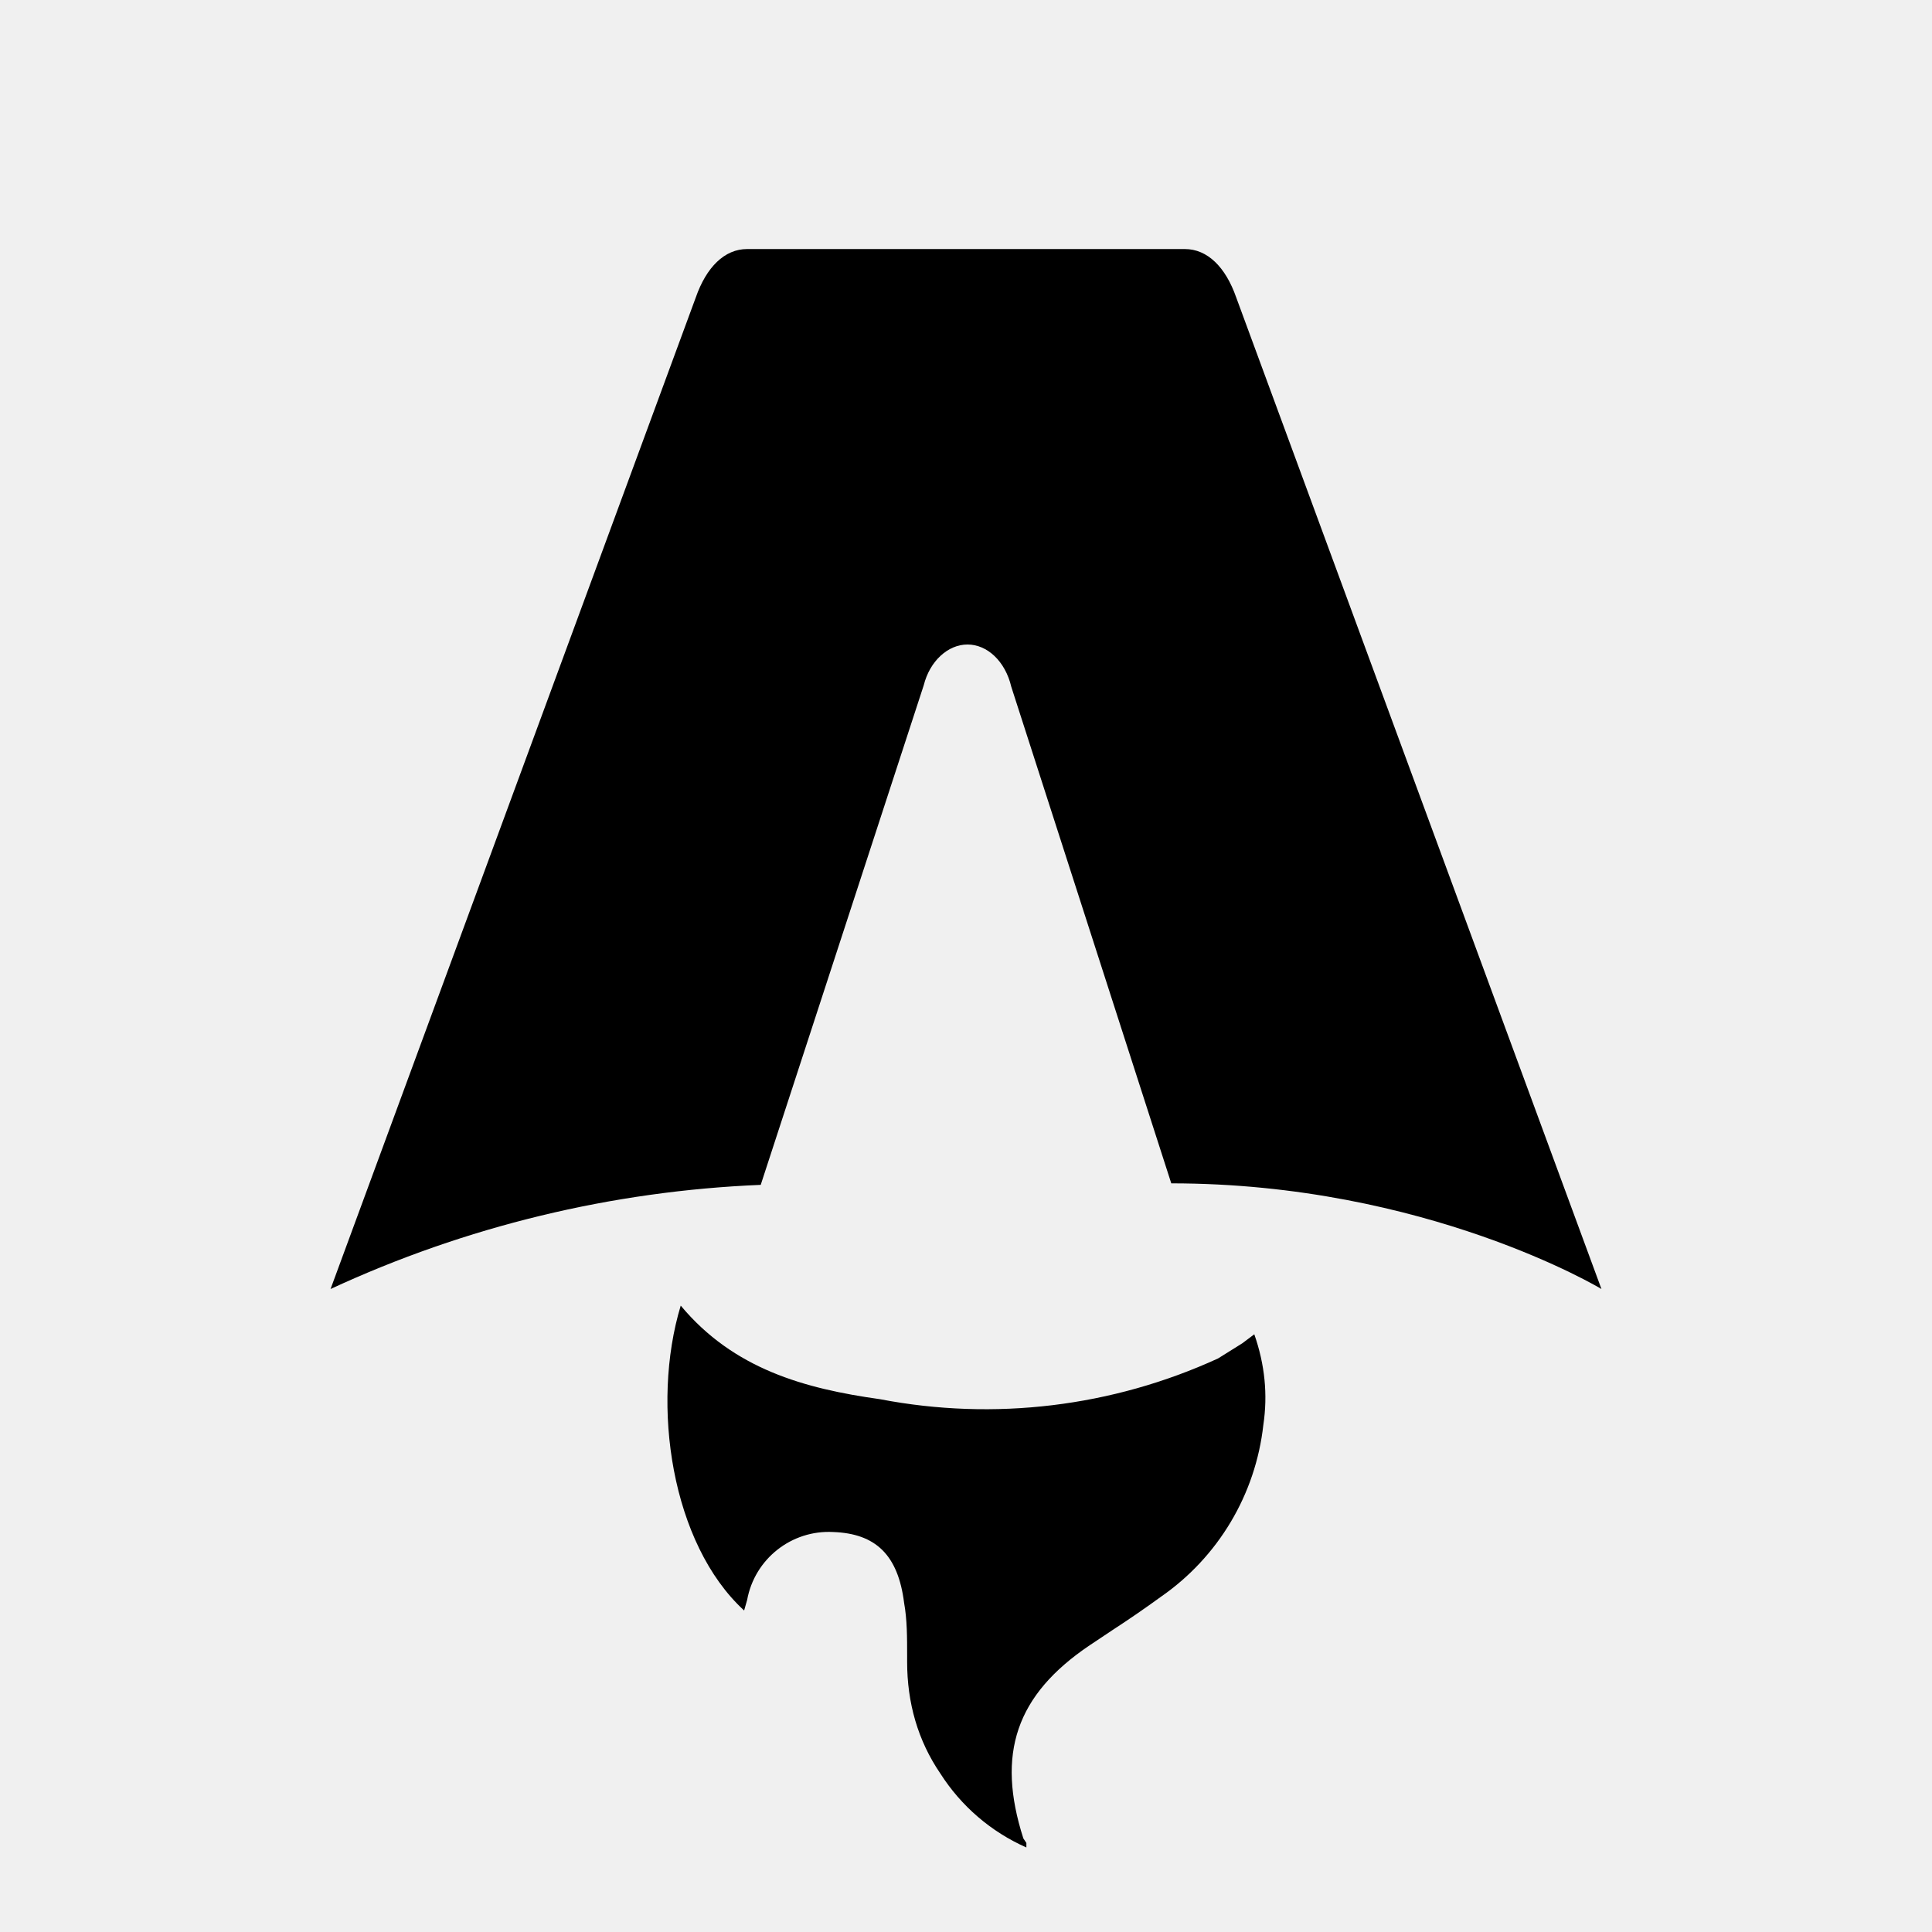
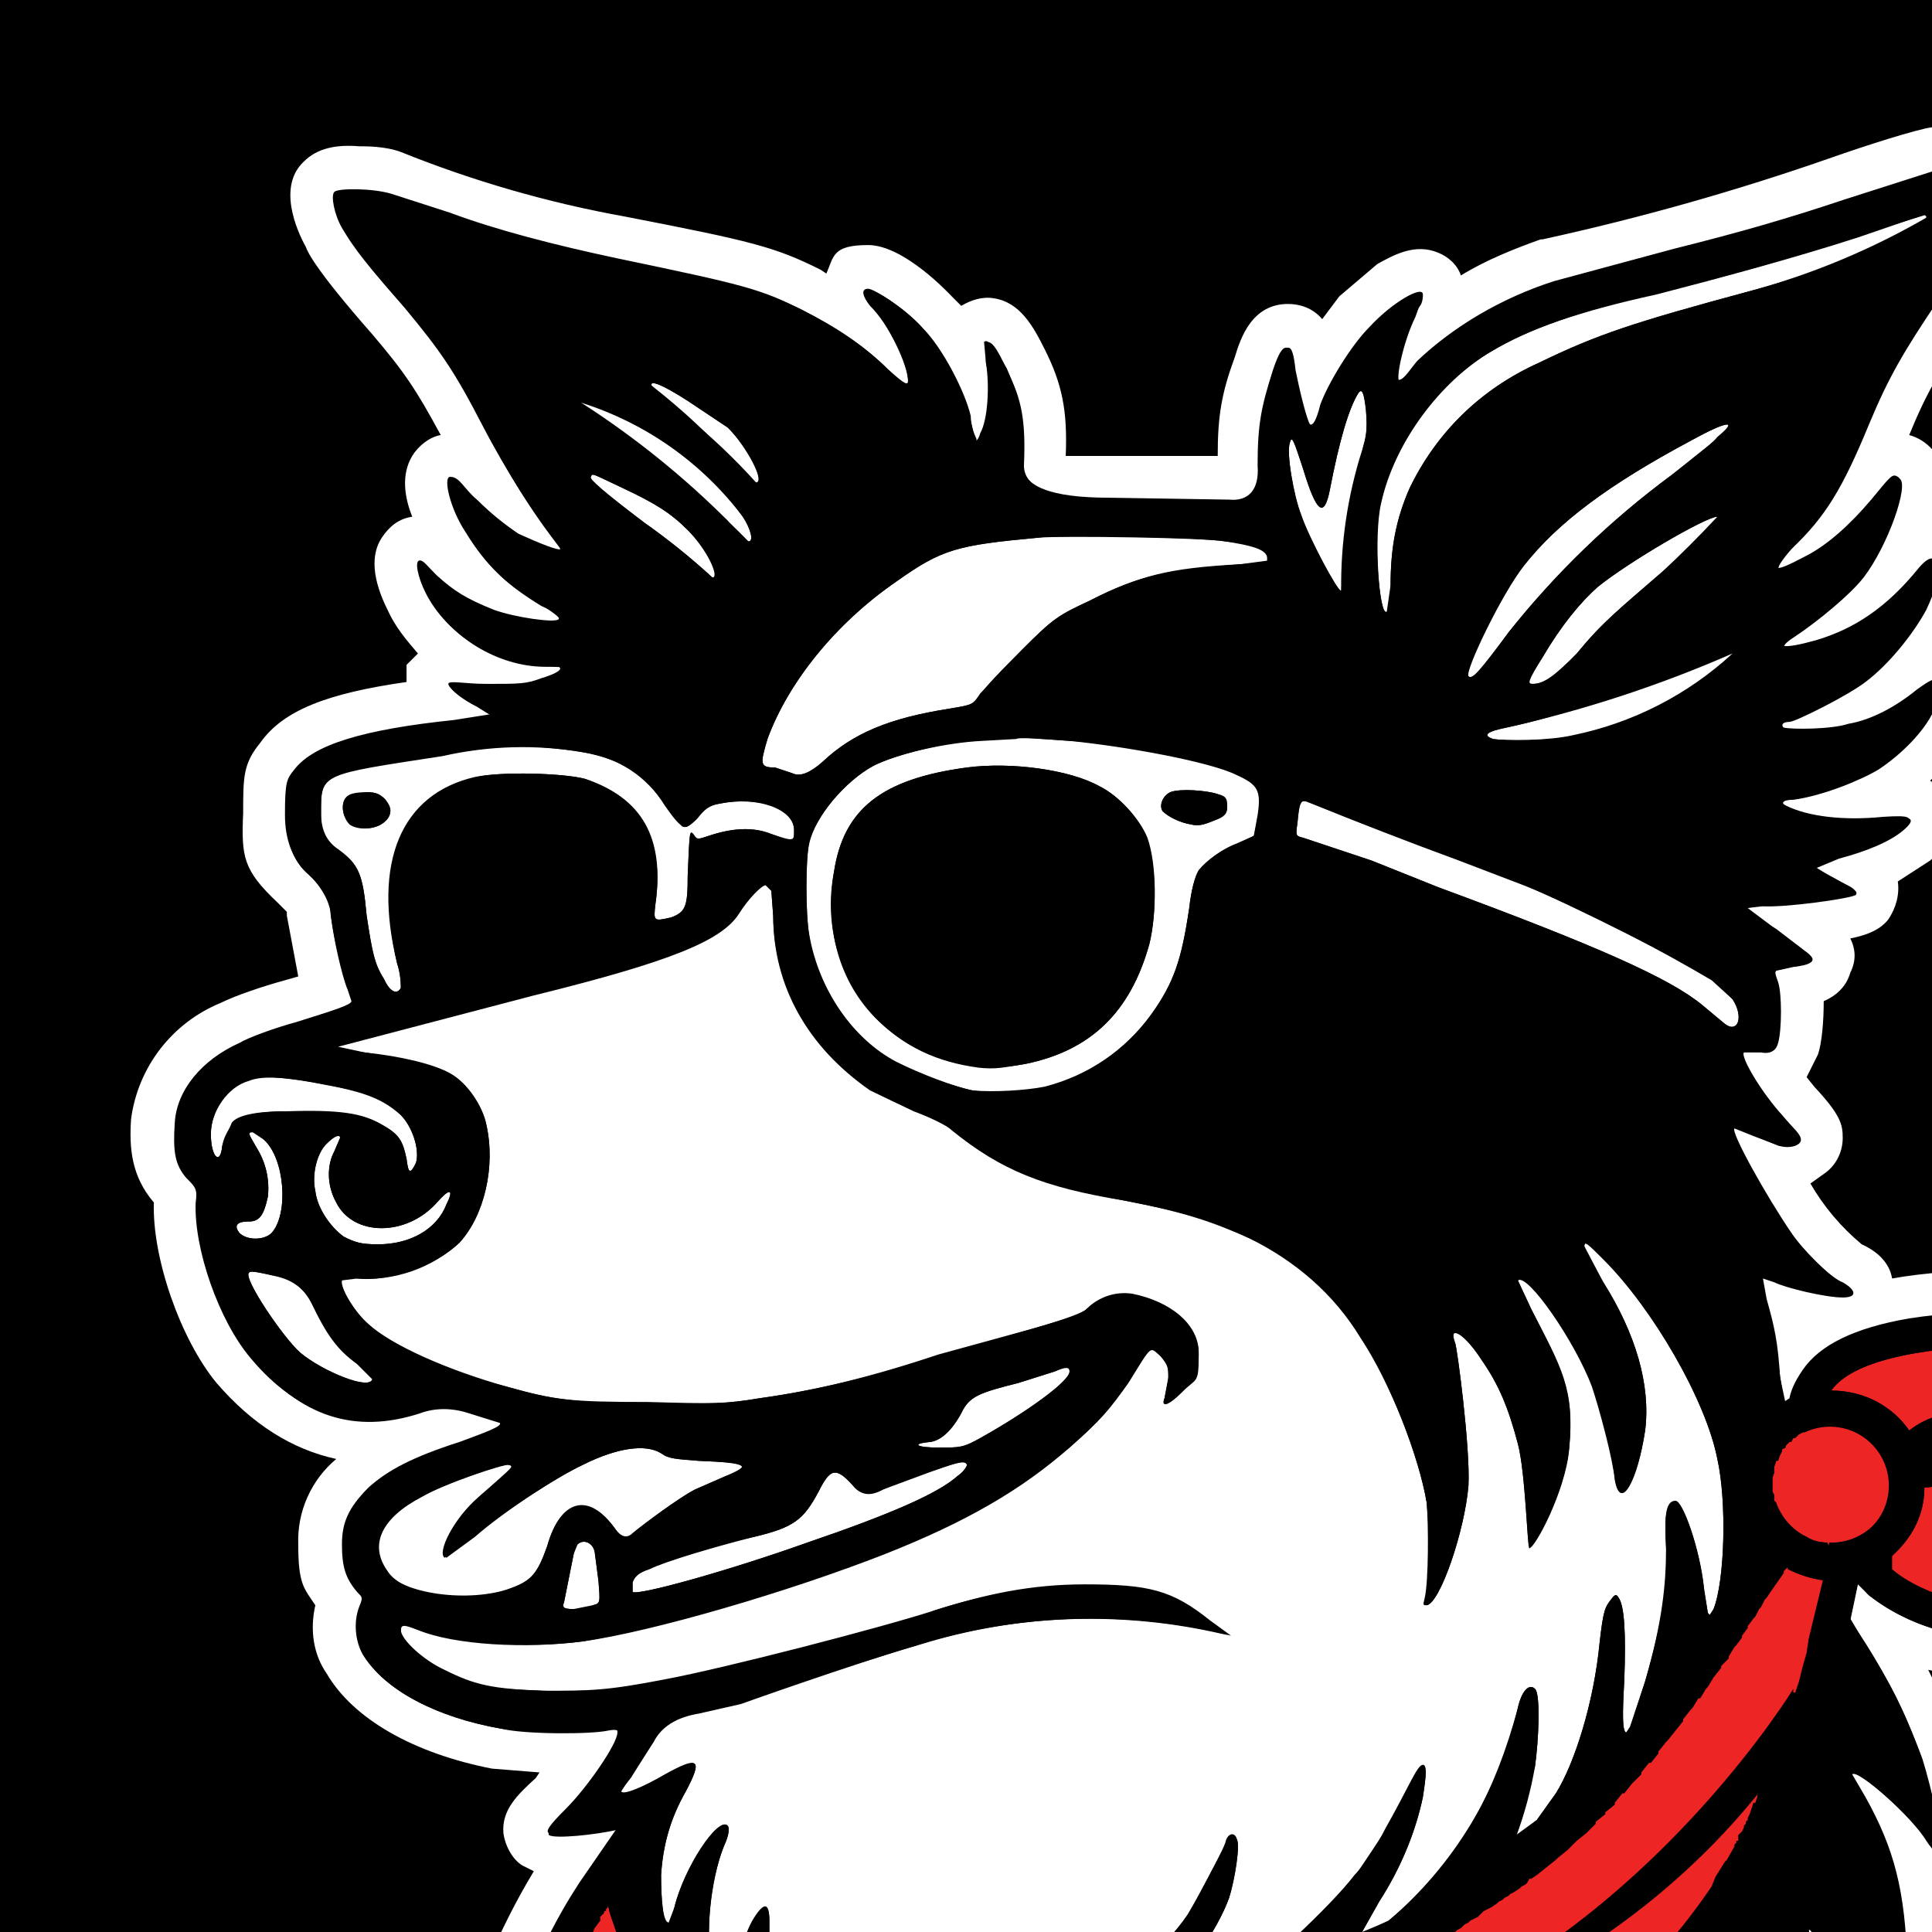
- <svg xmlns="http://www.w3.org/2000/svg" fill="none" viewBox="0 0 128 128">
-   <path d="M50.4 78.5a75.1 75.1 0 0 0-28.5 6.9l24.2-65.7c.7-2 1.9-3.2 3.4-3.2h29c1.5 0 2.7 1.2 3.4 3.2l24.2 65.7s-11.6-7-28.5-7L67 45.5c-.4-1.7-1.6-2.8-2.9-2.8-1.3 0-2.5 1.1-2.9 2.7L50.4 78.5Zm-1.1 28.2Zm-4.2-20.2c-2 6.6-.6 15.8 4.2 20.2a17.5 17.5 0 0 1 .2-.7 5.5 5.5 0 0 1 5.7-4.5c2.8.1 4.3 1.5 4.7 4.7.2 1.1.2 2.3.2 3.5v.4c0 2.7.7 5.2 2.2 7.4a13 13 0 0 0 5.7 4.9v-.3l-.2-.3c-1.8-5.6-.5-9.5 4.4-12.8l1.5-1a73 73 0 0 0 3.2-2.2 16 16 0 0 0 6.8-11.4c.3-2 .1-4-.6-6l-.8.6-1.6 1a37 37 0 0 1-22.4 2.7c-5-.7-9.7-2-13.2-6.2Z" />
-   <style>
-         path { fill: #000; }
-         @media (prefers-color-scheme: dark) {
-             path { fill: #FFF; }
-         }
-     </style>
+ <svg xmlns="http://www.w3.org/2000/svg" fill="none" viewBox="0 0 1017 1017">
+   <g clip-path="url(#a)">
+     <path fill="#000" d="M0 0h1017v1017H0z" />
+     <path fill="#fff" d="M316 221a461 461 0 0 1 78 64c3 0 1-7-3-13a171 171 0 0 0-85-60c-1 1 1 4 10 9Zm45-2a312 312 0 0 1 37 35c5 0-5-19-15-29l-21-14c-14-9-20-11-19-8l18 16Zm47 185 9 3c4 2 10 0 16-6 16-15 35-23 67-28 12-2 12-2 16-8l22-23c17-17 19-18 36-26 26-13 41-17 79-19l15-2-1-2c-1-4-9-7-22-8-11-2-86-4-98-2-43 4-51 6-75 23-32 22-57 53-68 83-4 13-4 15 4 15ZM150 585c29-1 41 1 51 7 9 5 11 8 13 18 1 8 2 8 5 2 2-7-2-19-8-25-9-9-18-12-39-16s-34-5-41-3c-11 4-20 16-20 29 0 12 5 17 6 6l5-12c3-4 13-6 28-6Zm52-70c3 7 7 9 9 5 0-1 0-7-2-13-13-53 2-89 41-98 14-3 47-2 58 1 29 10 42 32 37 66-1 9-1 9 8 7 8-2 9-6 9-22 1-24 1-24 3-21 2 2 2 2 8 0 12-4 23-5 33-1 12 4 12 4 12-2 0-11-19-18-39-14-6 1-8 3-12 8-4 4-6 5-8 4l-9-11a60 60 0 0 0-43-28 190 190 0 0 0-74 2c-65 10-64 9-64 30s0 13 8 19c12 8 14 13 16 35 3 20 4 25 9 34v-1Zm-18-82c-4-3-5-11-1-14l10-2c5 0 7 1 10 4 4 5 3 8-1 12-5 4-14 4-18 0Zm127-182c-1 2 7 8 28 24a356 356 0 0 1 36 29c5 0-3-15-13-25-9-9-17-14-34-22s-16-8-17-6Zm252 139-28-2-18 1c-20 2-45 8-57 14-15 8-31 27-34 40-2 9-2 38 0 49 5 29 23 55 46 67 12 6 30 13 40 15 11 1 28 0 38-2 23-6 42-19 56-38 12-17 16-29 20-56 1-9 3-17 5-20 4-5 12-11 21-14l8-4 3-12c1-12-1-16-12-21-14-6-58-15-87-17h-1Zm42 107c-10 36-31 56-65 63-12 2-16 3-25 2-22-3-39-11-54-26a88 88 0 0 1-22-77c5-33 25-49 70-55 23-3 54 1 70 10 10 5 21 17 25 27 5 14 5 40 1 56Zm34-65c-5 2-8 3-12 2-6-1-12-4-15-7-2-3 0-8 4-10 5-2 19-1 25 1 4 2 5 3 5 7 0 3-1 5-7 7Zm251-200c-43 23-70 43-88 66-11 14-31 55-29 58 2 2 7-3 21-23a449 449 0 0 1 86-83l25-20c10-9 5-9-15 2Zm-160 90 2-14c0-20 3-35 10-51 14-29 37-52 68-66 31-15 49-21 112-38a389 389 0 0 0 93-39c0-2-1-1-1-1l-36 11c-34 12-75 23-105 30-42 10-68 19-88 31-27 16-51 48-58 80-4 17-1 60 3 57Z" />
+     <path fill="#EE2525" d="M1005 753c9-7 18-9 25-9 7-16 12-35 12-35s-63 1-78 23c17 0 32 8 41 21Z" />
+     <path fill="#fff" d="M683 433c-1 7-1 7 3 8l36 12 35 14c84 31 122 48 139 62l12 10c7 6 10-4 4-13l-11-10a905 905 0 0 0-180-81l-33-13c-4-1-4 0-5 11Zm23-122 1-15c0-16 5-42 10-58 2-8 3-11 2-22-1-9-2-12-4-9-5 8-10 25-15 51-3 15-7 12-14-11-5-15-6-18-7-14-2 5 2 28 6 39s19 39 20 39h1Zm135-2c-9 8-19 20-29 37-8 13-8 14-5 14 6 0 13-5 23-16 14-17 22-23 45-43a598 598 0 0 0 29-29c-6 0-47 24-63 37Zm-55 80c6 1 29 1 42-1a177 177 0 0 0 85-44c-1-2-4-1-13 3-52 21-83 31-107 36-10 2-13 4-7 6ZM188 718c-9-7-16-16-24-32-4-8-10-12-17-14-14-3-15-3-16-2-3 3 18 34 27 42 12 10 37 20 38 14l-8-8Zm116 95-2 5-5 25c-1 3-1 4 5 4s9-1 10-2c4-1 4-1 3-13l-2-15c-1-5-6-7-9-4Z" />
+     <path fill="#EE2525" d="M941 824v1l-2 2v1l-7 10-2 3-1 1-2 4-1 1-2 4-1 1-3 4v1l-3 4v1l-3 4-1 1-3 5v1l-4 4v1l-4 5-3 5-1 1-3 5h-1l-3 5-1 1-4 5v1l-4 5-4 5-1 1-4 5v1l-4 5h-1l-4 5v1l-5 5-4 5h-1l-4 5v1l-5 4v1l-5 4v1l-5 5-5 4-5 5-5 4-1 1-5 4-5 4-3 2h-1l-1 2-1 1-2 1-1 1a1799 1799 0 0 1-3 2l-2 1-1 1-2 1-1 1-2 1-1 1-3 2-2 1-2 1-1 1-2 2-2 1-2 1-1 1-2 1-2 2-2 1-1 1-3 1-1 1-3 2-2 1-3 2-1 1-3 1-1 1-3 1-2 1-2 2-2 1-2 1-2 1-3 1-2 2-2 1-2 1-5 2-1 1-3 1-2 2-3 1-2 1-3 1-2 1-3 1-2 2-3 1-2 1-3 1-2 1-4 1-2 1-4 2-3 1-3 1-2 1-3 1-3 1-3 1-3 1-3 1-2 1-4 1-2 1-4 1-2 1-6 1-2 1-4 1-2 1-4 1h-3l-3 1-3 1-4 1h-3l-3 1-3 1-4 1h-3l-6 1h-1l-6 1-3 1h-4l-3 1h-4l-3 1h-4l-3 1h-8l-4 1h-3a511 511 0 0 1-15 1h-66l-4-1h-9l-6-1h-3l-9-1a160 160 0 0 1-34-7l-7-3-5-2-11-5-3-1-6-4-3-2-4-3-5-4-6-5-4-4-3-4-3-3-1-1a188 188 0 0 1-9-14l-1-2-1-3-1-2-2-5a58 58 0 0 1-4-12v1l-1 1v1h-1v1l-2 2v2l-3 4-2 5-3 5-1 2v1l-4 6v1l-1 2-2 5-1 3-1 1-2 4v1c2 23 12 65 59 93 36 20 92 32 182 21 46-6-82 46-178 5-32-14-60-39-77-80l-1 1a71 71 0 0 0-2 7l-2 6v2l-2 6v1l-2 8-2 6v2l-1 5v2l-2 5v2l-1 5-1 3v5l-1 2-1 5v3l-1 5v3l-1 4-1 4v8l-1 5v3l-1 5v4l-1 5v12l-1 5v67l1 5v10l1 6v4l1 6v5l1 6v5l1 7 1 4 1 10v1l1-1 9-10v-1l6-6 1-1 3-3 4-4 10-10 7-6 8-6 10-8 6-4 13-8 6-4a347 347 0 0 1 28-15l5-2 24-10 9-3 8-3a977 977 0 0 1 35-10l13-3 14-4 4-1a1718 1718 0 0 0 129-40l11-5 12-4 23-11 6-3a681 681 0 0 0 122-73l42-34 10-9 3-4 6-5 3-4 5-5 5-5 6-6 5-7 3-4a378 378 0 0 0 15-19l7-9 3-5a106 106 0 0 0 10-17v-1l1-1v-1h1v-2l1-3 1-1v-1l1-1v-1l1-1v-1l1-2 1-1 2-5 1-3 1-1 1-2v-1l1-2v-1c-85 108-206 134-165 115a485 485 0 0 0 182-165v2l2-6 2-8 2-7 2-8 7-32c-7-1-13-3-19-6v-2Z" />
+     <path fill="#fff" d="M491 848c28-9 52-13 80-13 34-1 46 3 66 19 4 4 9 7 11 7l-5-1a309 309 0 0 0-154 4c-46 14-99 33-99 33l-22 5c-12 2-20 7-24 15l-12 19c-3 4-6 7-5 8 1 2 11-2 23-9 18-11 20-9 11 8-8 14-12 28-13 44 0 13 1 26 4 26s2-4 3-9c5-20 23-48 28-43 1 1 1 5-2 11-7 18-10 47-6 64 1 7 4 14 6 19l5 2 1-8c0-13 4-28 9-37 6-10 9-10 9-1v53a589 589 0 0 0 150 7l19-14c18-12 40-33 51-48l20-38c2-5 5-6 6-3 2 3-1 22-4 31-6 17-24 43-37 53l-6 6c-4 4-2 5 2 5l20-5 21-8c19-14 53-46 66-62l16-24 20-34c2 0 2 3 0 16-4 19-12 38-23 55l-9 16v2l14-8 13-11c25-25 43-56 55-101 2-9 6-13 9-10s2 27 0 41a208 208 0 0 1-10 37l11-9 10-14c10-16 20-48 23-79 2-18 3-19 6-23 2-2 3-3 4-1 3 4 4 18 3 44-1 18-1 27 1 27l2-2 8-25c9-31 11-51 11-70-1-18 0-24 5-24 4 0 13 25 15 46l2 12 1 2 2-4c6-15 7-57 2-79-6-31-34-79-60-105-8-8-10-10-10-7s4 10 10 19c17 27 25 54 22 78-4 27-13 43-16 26-1-11-8-37-12-49-9-24-34-60-39-56l7 15c16 32 23 43 20 74-2 22-18 52-21 52-1 0-2-40-6-55-5-19-10-31-19-44-9-14-18-19-14-9 1 2 8 55 7 75-2 24-15 62-22 63a281 281 0 0 0 0-54c-4-24-19-63-35-87-14-23-34-40-58-52-20-9-35-14-66-20-43-7-65-16-91-37-3-3-12-7-20-10l-23-11c-33-23-51-55-51-92l-1-13-3-3c-2 0-9 7-14 15-9 14-35 25-108 43l-103 27c0 2 6 2 14 3 19 3 36 7 45 12s17 16 19 26c5 22-1 48-14 62a72 72 0 0 1-54 19l-8 1c-1 4 7 17 14 24 12 11 41 24 73 32 25 7 33 8 74 9 35 0 41 0 59-3 29-4 58-11 94-22l51-15c17-5 25-7 27-10l6-4c5-3 11-4 18-3 20 3 35 15 35 31s-1 12-9 20c-7 7-11 8-9 3l2-10c0-6 0-7-4-12-6-5-4-7-17 14-10 14-14 19-31 34-25 22-54 39-97 56-51 20-123 41-159 46-30 4-68 2-87-6-8-3-9-3-9 1 0 5 12 16 23 21 16 8 25 9 52 10 25 1 33 1 64-5 33-6 113-27 141-36v-1Z" />
+     <path fill="#EE2525" d="m964 750-15 3v1l-2 1h-1v1l-2 1-2 1v1l-2 2-2 2v1l-1 2-1 2-1 1-1 3v3l-1 3v9l1 1v2l1 1v1c3 7 8 14 16 17 3 2 7 3 11 3v3l1-3h1a31 31 0 1 0 0-63v1Zm87 16-10-3c-7 11-15 20-28 20 0 15-7 27-17 36v7s20 19 60 19c41 0 25-2 40-6 67-18 69-82 69-82s-32 18-70 18-29-3-44-9Z" />
+     <path fill="#fff" d="M179 599c0-2-3-1-7 3-5 5-8 16-6 25 1 9 8 19 15 24 6 3 9 4 18 4 17 0 31-8 36-21 4-8 2-9-5-1-16 18-44 18-53 0-5-9-5-19-1-27l3-7Z" />
+     <path fill="#fff" d="M1144 721c-1 1-24 13-50 13-25 0-11-1-17-2l4-13 13-51-53 1c-2 0-19 0-39 3l-6 1c-1-6-5-13-16-18a119 119 0 0 1-27-32l7-5c6-4 10-11 10-19 0-7-1-12-15-27l-4-5 6-12c2-6 3-17 3-28 7-3 12-8 14-15 3-6 3-12 0-18 10-2 16-5 20-10 4-6 6-13 5-20l17-11c15-13 12-25 10-31-3-6-6-9-10-11 9-9 17-19 22-29 4-9 12-26-2-40l-6-5 4-8c17-34 5-49-3-54-1-1-5-3-11-4 3-8 4-16 3-22a25 25 0 0 0-18-20c9-22 16-34 34-61 20-29 30-48 33-64 1-9 3-20-5-30-9-10-20-10-27-10s-17 1-23 3c-8 1-36 10-53 16a1306 1306 0 0 1-152 43h-1c-14 5-29 11-42 19-2-6-7-10-12-12-12-5-23 1-32 6l-20 17-9 12c-5-6-12-8-18-8-19 0-25 18-28 28-7 19-9 31-9 52h-80c1-24-2-38-11-56-6-12-13-25-27-27-6-1-12 1-17 4l-5-5c-1-1-25-27-44-27s-18 6-22 15l-3-2c-24-12-36-15-103-28a600 600 0 0 1-118-34c-8-3-18-3-22-3-12-1-22 1-29 8-14 13-4 36 1 45 1 3 6 13 35 46 17 20 23 29 36 53-6 1-12 6-15 11-6 10-4 22 0 32-7 1-12 5-16 11-6 9-5 22 3 38 4 9 10 16 16 23l-6 6v9c-42 6-65 15-77 32-9 11-9 18-9 37-1 23 0 30 18 47l5 5v2l6 32-7 2c-11 3-26 8-34 12a77 77 0 0 0-47 61c-1 15 0 30 12 44-1 29 14 72 33 95 19 22 40 35 63 40a56 56 0 0 0-20 45c0 21 3 23 9 32-3 13-1 26 6 36 14 24 46 42 87 50l25 2-2 3c-10 9-18 17-17 29 1 7 5 14 10 17l6 3c-9 15-27 47-42 97a692 692 0 0 0-17 287l14 95 58-77c1-1 12-15 32-32l28-21c1 9 1 15 3 22 7 35 13 41 20 45 4 3 18 10 33-5l17-19c16-20 26-30 48-46 1 6 5 11 9 14 4 4 12 9 45 0a413 413 0 0 0 75-34v1c4 7 12 16 31 13l24-5a253 253 0 0 0 108-62v1l10 4c7 4 15 2 25-1 32-11 57-32 80-67l11-18c3 5 8 11 19 13 22 3 35-21 42-35 7-13 12-26 16-40a25 25 0 0 0 30 7c10-5 16-17 19-26v-1a297 297 0 0 0 3-99c9-1 16-7 19-16 2-6 3-12-1-32a305 305 0 0 0-25-69 189 189 0 0 0 91-2 129 129 0 0 0 98-120l2-70-62 34Zm38 37c0 2 0 20-11 41-9 20-29 46-71 57-15 4-30 7-44 7-46 0-70-22-73-24l-5-6-4 19 10 17a225 225 0 0 1 37 104c-1 3-3 2-7-4-7-12-37-39-40-36l7 13c16 26 21 48 23 88 0 27-1 41-5 55-3 9-7 14-10 14l-3-12a154 154 0 0 0-34-76 254 254 0 0 1 1 80c-4 20-10 35-18 51s-15 23-19 22c-3 0-3-1-2-7 1-15 0-51-2-64-5-20-9-26-11-13-5 38-15 67-37 99-21 32-42 49-68 59l-9 2c-1-1 2-6 7-12 9-12 19-31 24-46 5-17 9-41 5-41-3 0-5 7-9 15-19 38-52 78-86 104-20 14-49 29-74 35-30 8-36 6-21-4 14-10 33-26 41-36 16-19 33-50 29-54 0 0-11 9-22 21a420 420 0 0 1-158 98c-10 3-25 6-25 4l14-14c23-22 46-49 43-52a421 421 0 0 0-145 102c-14 17-18 21-21 19a155 155 0 0 1-12-73v-14c-28 14-50 30-65 43-23 19-35 35-35 35l-26 35-6-43a697 697 0 0 1 16-276c19-64 43-97 44-99l20-29c-13 3-34 5-36 3-2-1 0-4 9-13 11-11 27-34 27-40s-1-2-6-2c-9 2-44 2-55 0-35-6-62-21-73-39-4-7-5-17-2-25 2-5 2-5-1-8-6-7-8-13-8-25 0-11 3-19 14-30 10-9 23-16 48-24 19-7 24-9 20-11l-16-5c-9-3-18-3-25 0-34 11-64 2-89-28-17-20-30-58-29-82 1-7 0-8-5-13-6-7-7-14-6-29 1-17 14-33 34-42 5-3 19-8 30-11 19-6 29-9 29-11l-2-6c-3-7-8-29-9-41-1-6-5-14-13-21-7-7-11-17-11-30 0-18 1-19 5-24 10-13 36-21 84-26l19-3-8-5c-8-4-14-9-14-11s9 0 20 0c18 0 21 0 29-3 13-4 13-7 1-7-25 0-51-16-62-38-4-8-6-17-3-17 2 0 4 3 9 8 9 8 15 12 30 18 11 4 32 7 34 5 1-1-2-4-9-7-18-11-29-21-40-39-8-12-12-29-8-29 5 0 7 6 14 12 8 8 16 14 22 18 11 5 21 9 22 8l-4-7c-9-10-24-33-37-58-15-29-22-39-41-62-17-20-29-35-33-42s-6-17-4-19 20-2 30 1l31 10c24 9 55 17 88 24 67 14 75 16 97 27 18 9 33 19 45 31 10 9 11 9 11 6 0-9-10-29-20-39-4-5-5-9-1-9 3 0 19 10 28 20a121 121 0 0 1 28 59c0 2 2 1 3-3 4-7 5-25 3-37l-1-11c2-2 6 3 12 14 7 16 10 27 8 50 0 12 15 18 46 18l63 1c10 1 16-5 15-18 0-22 2-31 8-50 3-9 5-12 7-12s3 2 4 11c2 11 6 27 8 29s4-2 6-10c4-11 16-31 26-41 12-13 28-22 28-17 0 6-2 6-5 11-6 12-11 34-8 34s5-4 10-10c19-18 44-33 72-42l63-17c36-9 60-16 90-26l50-16 19-2c11 0 11 0 9 13s-11 30-29 56c-19 28-27 42-37 67-14 34-23 48-40 66-12 12-10 13 7 4 12-6 24-17 35-30 10-12 11-14 14-12 6 3-6 35-19 52-7 9-24 24-36 31-11 7-6 8 12 3 20-6 37-17 54-38 11-13 13 1 3 21a117 117 0 0 1-72 59c-4 0-5 3-2 4 4 1 25 1 34-2 12-2 25-9 36-18 7-5 9-6 11-5 2 2 2 5-3 15-5 11-17 23-28 31-10 7-31 14-45 16-7 0-8 2-4 4 12 6 31 8 51 6 15-1 17 0 10 6s-19 12-34 15l-12 5 11 7c9 4 11 5 10 7-2 2-39 7-49 7h-8c0 1 7 7 16 12l17 13c3 3 0 6-9 7l-9 2 1 5c3 6 3 25 0 32-1 4-4 6-9 5h-9c-2 2 9 21 21 34l9 12c0 3-6 5-11 4l-14-6-10-4c-2 3 17 37 30 55 6 9 21 24 27 27 7 3 7 7 0 7a130 130 0 0 1-42-10c-1 1 0 6 2 11 4 14 6 24 8 41l2 14 3-2c1-6 5-12 7-15 9-13 27-22 56-27 19-3 36-3 36-3h24l-6 22-10 30-1 2 9 4c12 5 24 7 37 7 32 0 60-15 61-15l27-16-1 32 1 1Z" />
+     <path fill="#fff" d="M516 757c25-14 47-30 47-35s-3-2-8 0l-19 6c-20 5-25 7-29 14-5 10-11 16-17 17-11 1-8 3 4 3 13 0 13 0 22-5ZM143 649c9-10 7-39-4-49l-6-4c-3 0-2 1 2 8 5 8 7 17 6 26-2 9-4 13-10 13s-8 2-5 6c4 4 13 4 17 0Zm126 187c11-4 14-8 19-22 7-25 22-28 36-9 3 5 6 5 9 3 6-6 25-20 33-24l16-7c14-5 12-7-14-8-12-1-16-1-20-4-8-5-23-3-41 6-13 6-41 24-57 38l-15 11c-5-3 4-20 17-32 19-16 19-16 16-17-4 0-34 10-46 17-21 11-28 25-18 39 8 13 43 18 65 9Zm180-54c-9-10-12-9-18 3-8 15-13 19-34 24-20 5-47 13-55 17-6 2-8 4-9 7v5c3 2 50-11 92-26 44-15 69-26 79-35 3-2 5-5 5-6-1-2-3-2-17 3l-27 10c-7 4-12 3-16-2Z" />
+     <path fill="#000" d="M579 414c-16-9-47-13-70-10-45 6-65 22-70 55-5 30 3 58 22 77a87 87 0 0 0 79 24c34-7 55-27 65-63 4-16 4-43-2-56-3-10-14-22-24-27Zm62 4c-6-2-20-3-25-1-4 2-6 7-4 10 3 3 9 6 15 7 4 1 7 0 12-2 6-3 7-4 7-8s-1-5-5-6Zm-438 3c-3-3-5-4-10-4-6 0-9 1-10 2-4 3-3 11 1 15 4 3 13 3 18-1 4-3 5-7 0-12h1Z" />
+     <path fill="#000" d="M1095 757c-13 0-26-3-37-7l-9-4 1-2 10-30 6-23-24 1s-17 0-36 3c-29 5-47 13-56 27-2 3-6 8-7 15l-3 2-3-14c-1-18-3-27-7-41l-2-11 6 2c6 3 27 8 36 8 8 0 7-4 0-8-6-2-21-17-27-26-13-19-32-53-30-55l10 4 13 5c6 2 12 0 12-3s-4-6-9-12c-12-13-23-32-21-34h9c5 1 8-1 9-5 2-7 2-26 0-32-1-3-2-5-1-6l9-2c9-1 12-3 9-6l-17-13-16-12 8-1c10 1 47-4 49-6 1-2-1-3-10-8l-11-6 12-5c15-4 27-9 34-15s5-8-11-6c-19 2-38 0-50-6-4-2-3-4 3-4 15-2 35-10 45-16 12-8 24-20 29-31 4-10 5-13 2-15-1-1-4 0-10 5a94 94 0 0 1-70 20c-3-2-2-4 2-4 3 0 31-14 40-21 12-9 25-25 32-38 10-21 8-34-3-21-17 21-34 32-55 38-17 5-22 4-11-3 12-8 29-22 36-31 13-17 24-49 19-52-3-2-4-1-14 12-11 13-23 23-35 30-17 9-19 8-8-5 18-17 27-32 41-66 10-24 18-38 37-66 18-26 27-44 29-56 2-13 2-14-9-13l-19 2-50 16c-30 10-54 17-90 26-27 6-55 14-64 17a179 179 0 0 0-81 52c-3 0 2-22 8-34l4-11c0-5-16 4-28 17-9 10-21 30-25 41-3 8-4 11-6 10-2-2-6-19-8-29-1-9-2-12-4-12s-4 4-7 13c-6 18-8 28-8 50 0 13-5 19-15 18l-63-1c-31 0-46-6-46-18 1-23-1-35-9-50-5-12-9-17-11-14v10c3 13 1 31-2 38-2 4-3 5-3 2-1-2-3-7-3-12-3-13-15-36-25-46-9-10-24-20-28-20-5 0-3 4 1 8 9 11 19 31 19 40 0 8 0 3-10-6-12-12-27-22-46-32-21-10-29-12-97-26a627 627 0 0 1-118-34c-10-3-28-3-31-1-1 1 1 11 5 19 3 7 15 22 33 42 19 22 26 33 41 61a343 343 0 0 0 41 66c-1 1-11-3-22-8-6-4-14-10-22-18l-14-12c-4 0 0 16 8 29 11 18 22 28 40 38 6 4 10 7 9 8-2 2-23-1-34-5-15-6-22-10-30-18l-9-8c-3 0-1 9 3 17 11 22 37 38 62 38s12 3-1 7c-8 3-11 3-29 3h-20c0 2 6 7 14 11l8 5-19 3c-48 5-74 12-85 26-3 5-4 6-4 24 0 13 3 23 11 30s12 14 12 21a210 210 0 0 0 12 47c0 1-10 5-29 11-11 3-25 8-30 11-20 9-33 24-34 42-2 14 0 22 6 28 5 6 5 7 5 14-1 24 12 62 29 81 25 31 54 40 88 29 8-3 17-3 26 0l16 5c3 2-1 4-20 11-26 8-38 15-48 24-12 11-14 17-14 30s2 18 8 25c3 2 3 3 1 8-3 8-2 17 2 25 11 18 38 32 72 38 12 3 47 3 56 1 5-1 6 0 6 2 0 6-16 29-27 40-9 9-11 12-10 13 3 2 24 0 37-3l-21 29a539 539 0 0 0-65 216c-4 51-2 104 6 159l6 43 26-35s12-16 35-35c15-13 37-29 64-43v14c0 23 1 32 3 42 3 17 7 29 10 31s7-2 21-19a426 426 0 0 1 145-102c2 3-20 30-43 52l-14 14c0 1 14-1 25-4a414 414 0 0 0 157-98l23-21c4 4-13 35-29 53-9 10-27 26-41 37-15 10-9 12 21 4 25-7 54-21 74-35a316 316 0 0 0 95-119c4 0 0 24-6 41-5 15-14 34-23 45l-8 12c1 1 5 0 10-2 26-9 47-26 68-58 22-32 32-61 37-99 2-13 6-7 10 13 3 12 4 49 2 64 0 6 0 7 3 7 4 1 11-7 19-23 8-15 13-31 17-50a254 254 0 0 0-1-80c2-1 7 6 16 21 8 12 15 35 19 55 0 6 2 11 3 11 3 1 7-5 9-13 5-14 6-28 5-55-1-40-7-62-22-89l-7-12c3-3 33 24 40 35 3 7 5 8 7 4 1-3-5-31-10-47a314 314 0 0 0-38-73l4-19 6 6c3 2 27 23 73 23s29-2 44-6c42-11 62-37 71-57 10-21 11-40 11-42l1-31-28 16s-28 15-60 15l-1-1Zm-53-48s-4 19-11 35c-8 0-17 2-26 9-9-13-24-21-41-21 15-22 78-23 78-23ZM726 265c8-32 31-64 59-80 20-12 46-21 87-30 31-8 72-19 106-30l35-12 1 1c0 3-7 7-25 16-16 7-41 16-67 23-63 17-81 23-112 38-31 14-54 37-68 66-7 16-10 31-10 51s-1 13-2 14c-4 3-7-40-4-57Zm178-35c-3 4-15 13-24 20a462 462 0 0 0-86 83c-15 20-19 25-21 23-3-3 18-44 29-58 18-23 45-43 88-66 20-11 25-11 14-2Zm-3 48-26 23c-23 20-31 26-45 43-11 11-17 16-23 16s-3-1 5-14c10-17 20-29 29-37 16-13 57-37 63-37 3 0 2 1-3 6ZM793 383a652 652 0 0 0 119-39 176 176 0 0 1-84 43c-13 3-36 3-42 2-6-2-3-4 7-6Zm-25 70 34 13c21 8 90 43 100 50l10 10c6 9 3 18-4 13l-12-10c-17-14-55-31-139-62l-35-14-36-12c-4-1-4-1-3-8 1-11 2-12 5-11a2407 2407 0 0 0 80 31Zm-89-220c1-4 2-2 7 14 7 23 11 26 14 11 5-26 10-43 15-51 2-3 3 0 4 8 1 12 0 15-2 22a233 233 0 0 0-11 74c-2 0-17-28-21-40-4-10-8-33-6-38ZM404 389c11-30 36-61 68-83 24-17 31-19 75-23 12-1 87 0 98 2 13 2 21 4 22 8v3l-14 1c-38 3-54 6-79 19-17 8-19 9-36 26-10 10-20 20-22 24-4 5-4 5-16 7-32 5-51 13-67 28-7 6-12 8-16 6l-9-3c-8 0-8-1-4-15Zm258 40-2 11-9 4c-8 3-16 9-20 15-2 2-4 10-5 19-4 27-8 40-20 56a97 97 0 0 1-94 40c-10-2-29-9-40-14a94 94 0 0 1-46-67c-2-12-2-41 0-49 3-14 19-33 34-41 12-6 37-12 57-13l18-1c1-1 14 0 28 1 30 3 74 11 88 18 11 5 13 8 11 21ZM362 211l21 14c11 10 20 29 15 29s-5-5-11-10a334 334 0 0 0-44-41c-1-3 5-1 19 8Zm-56 1c0-2 2-1 21 8 25 11 50 32 64 52 4 6 6 13 3 13s-6-5-11-11a463 463 0 0 0-77-62Zm69 92a356 356 0 0 0-36-29c-21-16-29-23-28-24 1-2 0-2 17 6s25 13 34 22c10 10 17 25 13 25ZM178 447c-6-4-9-10-9-19 0-21-1-20 64-31l30-4c12-1 33 1 44 3 21 4 33 12 43 28 4 6 8 11 10 11 1 1 3 0 7-5 4-4 6-6 12-7 20-4 39 2 39 14 0 11 0 6-12 2-10-4-21-3-33 1-6 2-6 2-8-1-2-2-2-2-3 22 0 16-1 19-9 22-9 2-9 2-8-7 5-35-7-56-37-66-11-3-44-4-57-1-39 9-54 45-42 98 2 6 2 11 2 13-2 4-6 2-9-5-5-8-6-14-9-33-2-22-4-27-15-35Zm-61 156c-1 11-6 6-6-6s9-25 20-28c7-3 20-2 40 2 22 4 31 8 40 16 6 6 10 18 8 25-3 7-4 6-5-2-2-9-4-13-13-18-11-6-23-7-51-7-16 0-25 3-28 7-2 3-5 8-5 12v-1Zm60 30c9 18 37 18 53 0 7-8 9-7 5 1-5 13-19 21-36 21-9 0-12-1-18-4-7-5-14-15-15-24-2-9 1-21 6-25 4-4 7-6 7-3l-3 7c-4 7-4 18 1 27Zm-46 10c6 0 8-4 10-13 1-9-1-18-6-26-4-7-5-8-2-8s4 2 6 4c11 10 13 39 4 49-4 4-13 4-17 0-3-4-2-6 5-6Zm65 83c-2 6-26-4-38-14-9-8-30-39-27-42 1-1 2-1 15 2 8 2 14 6 18 14 8 17 14 25 24 32l8 8Zm7 101c-9-14-2-28 18-39 13-7 42-17 46-17 4 1 4 0-15 17-13 11-22 29-18 32l16-12c16-13 44-31 57-37 18-9 33-11 41-6 4 3 8 3 20 4 26 1 28 2 14 8l-16 7c-8 4-27 18-33 23-3 3-6 2-9-2-14-20-29-16-36 9-5 14-8 18-19 22-22 8-58 3-66-9Zm289-53c14-5 16-5 17-3 0 1-2 4-5 6-10 9-35 20-79 35-42 15-89 28-92 26v-5c1-3 3-5 9-8 8-3 35-12 55-16 21-5 26-9 34-24 6-12 9-13 18-3 4 5 9 5 16 2 6-3 18-8 27-10Zm-2-15c6-1 12-7 17-17 4-7 9-9 29-14l19-6c5-2 8-3 8 0 0 5-22 21-47 35-9 5-11 5-22 5s-15-2-4-3Zm-178 86-10 2c-6 0-6-1-5-4l5-25c0-3 1-4 2-5 3-3 8-1 9 3l2 16c1 12 1 12-3 13Zm-26 45c-27-1-36-3-52-11-11-5-23-16-23-21s1-3 9 0c19 7 57 10 87 6 36-6 108-26 159-47 43-17 72-34 97-55 17-15 21-20 31-35 13-20 11-19 17-13 4 4 4 5 4 11l-2 11c-2 5 2 4 9-3 8-8 9-11 9-21 0-15-15-27-35-31a28 28 0 0 0-24 8c-2 2-10 5-27 10l-51 14c-36 12-65 19-94 23-18 3-24 3-59 2-41 0-49-1-74-8-32-9-61-22-73-33-7-6-16-20-14-23 0-2 2-2 8-1 17 2 42-7 54-19 13-15 19-40 14-62-2-10-10-22-19-27s-26-9-45-11l-14-3c0-1 29-9 103-28 73-18 99-28 108-43 5-8 12-15 14-15s2 2 3 3l1 14a109 109 0 0 0 74 102l20 10c26 21 48 30 91 38 31 6 46 10 66 20 24 11 44 28 58 51 16 25 31 64 35 88 1 12 1 41-1 50-1 4-1 4 1 4 7-1 20-39 22-63 1-20-6-73-7-75-4-11 5-5 14 9 9 13 14 25 19 44 4 15 5 54 6 54 3 1 19-30 21-52 3-31-4-42-20-73l-7-15c5-5 30 31 39 55 5 13 11 38 12 49 3 17 12 1 16-25 3-24-5-51-22-78l-10-19c0-3 2-2 10 6 26 27 54 75 60 106 5 22 4 64-2 79l-2 3-1-1-2-13c-2-20-11-46-15-46-5 0-6 7-5 24 1 20-2 40-11 71l-8 24-2 3c-2-1-2-10-1-27 1-26 0-40-3-44-1-2-2-2-4 1-3 4-4 5-6 23-3 31-13 63-23 79l-10 14-11 8 3-11 7-25c2-14 3-39 0-41-3-3-7 1-9 10a208 208 0 0 1-68 112 336 336 0 0 1-14 6l9-16c11-17 19-36 23-55 2-13 2-17 0-17-3 0-7 11-20 34-4 8-11 19-16 24-13 17-47 48-66 63a459 459 0 0 1-41 12c-4 0-6-1-2-4l6-6c13-11 31-36 37-53 3-10 6-28 4-31-1-4-5-3-6 2-3 8-14 28-20 38-11 16-33 37-51 49l-19 14a513 513 0 0 1-150-7v-53c0-10-3-10-9 0-5 9-9 25-9 37l-1 9-5-3 2 2-2-2c-2-4-5-12-6-19-4-17-1-46 6-63 3-7 3-10 2-11-5-5-23 22-28 43l-3 8c-3 0-4-12-4-25 1-16 5-30 13-44 9-17 7-19-11-9-12 7-22 11-23 9l5-8 12-18c4-8 12-13 24-16l22-5s52-18 100-32a305 305 0 0 1 154-4l4 1-11-8c-20-16-32-19-66-19-28 0-52 5-80 14s-109 30-141 36c-31 6-39 6-64 6Zm338 169h-1 1Zm-6 2h-1 1Zm342-231-8 33-1 7-2 7-2 8-2 6h-1v-2s-67 110-181 165c-41 20 80-7 165-115l-1 1-1 2v1l-1 2v1l-1 3h-1l-2 6-1 2v1l-1 1v1l-1 1v1l-1 2-2 2v3h-1v1l-1 1v1l-4 7-1 1-5 8-2 5a320 320 0 0 1-31 39l-6 6-4 5-5 5-4 4a27523 27523 0 0 1-19 18 557 557 0 0 1-130 90 587 587 0 0 0-34 17l-6 3-23 11-11 4-11 5a812 812 0 0 1-129 40l-5 1-13 4-13 4-13 3-22 7-9 2-8 3-25 10-5 2-3 2-7 3-17 10-7 4-12 8-6 4-11 8-7 6-7 6-10 10-5 4-3 3v1l-6 6-1 1-9 10v1-1l-2-10v-4l-1-7-1-5v-6l-1-5v-6l-1-4v-11l-1-5v-10l-1-5v-48l1-5v-13l1-4v-9l1-4v-8l1-5v-3l1-5v-3l1-5v-3l1-5 1-3 1-4v-3l1-5v-3l1-5 1-2 1-5v-2l2-5v-2l1-6 2-7 1-2 1-6 1-1 2-7v-2l2-5v-1c17 41 46 66 78 80 95 41 223-11 177-5-89 11-146-1-181-21-47-28-58-70-59-93v-1l2-4v-1l1-3 2-5h1l1-2v-1l3-6v-1l1-1 3-6 3-5 2-4 1-1v-1l2-2v-1l1-1v-1l1-1 1 6 2 6 2 6 1 1 2 3 1 2 4 7 2 4 3 3v1l3 3 3 4 4 4a80 80 0 0 0 11 9l4 3 4 2 5 4 4 1 10 5 5 2a452 452 0 0 0 33 9l9 1 9 1h3l6 1h9l3 1h74l2-1h8l5-1h7l3-1h4l3-1h4l3-1h5l2-1 7-1h1l6-1h2l4-1 3-1 4-1h3l3-1 3-1 4-1h2l4-1 3-1 4-1 2-1 6-1 2-1 3-1 3-1 3-1 3-1 3-1 3-1 3-1 2-1 3-1 3-1 3-1 2-1 4-1 3-2 3-1 3-1 3-1 2-1 3-1 2-2 3-1 2-1 2-1 3-1 2-1 2-1 3-2 2-1 4-2 2-1 3-1 2-1 2-2 2-1 3-1 2-1 2-1 2-2 2-1 2-1 2-1 2-1 3-2 1-1 3-2 2-1 2-1 2-1 2-1 1-2 2-1 2-1 2-1 1-1 2-1 2-1 2-2 1-1 3-2 1-1 2-1 1-1 2-1 2-1 1-1 2-1 1-1 1-1 2-1 1-1 2-1 1-1 2-2 5-4h1l5-4v-1l5-4 5-4v-1l5-4a153 153 0 0 0 6-6l4-4v-1l5-4v-1l5-5 5-5 4-5 1-1 4-5 4-5 1-1 4-5v-1l4-5a128 128 0 0 0 5-6l3-5 1-1 4-5 4-5v-1l3-5h1l3-5 1-1 3-4 1-1 3-5v-1l3-4 1-1 2-4 1-1 3-4v-1l3-4v-1l3-4 1-1 2-3 6-10v-1l2-2v-1c6 4 12 5 19 6l1 2Zm4-18h-1v3l-1-3c-4 0-8-1-11-3a32 32 0 0 1-16-18l-1-1a1010 1010 0 0 0 0-3l-1-2v-7l1-3v-3l1-3h1l1-3 1-2v-1l2-1v-1l2-2h1l1-2h1l1-1 1-1 2-1h1a31 31 0 1 1 14 59v-1Zm132 27c-15 4-28 6-40 6-40 0-61-19-61-19l1-7c10-9 17-21 17-36 13 0 21-9 28-20l10 3c15 6 30 9 44 9 38 0 69-18 69-18s-1 64-68 82Z" />
+   </g>
+   <defs>
+     <clipPath id="a">
+       <path fill="#fff" d="M0 0h1017v1017H0z" />
+     </clipPath>
+   </defs>
</svg>
